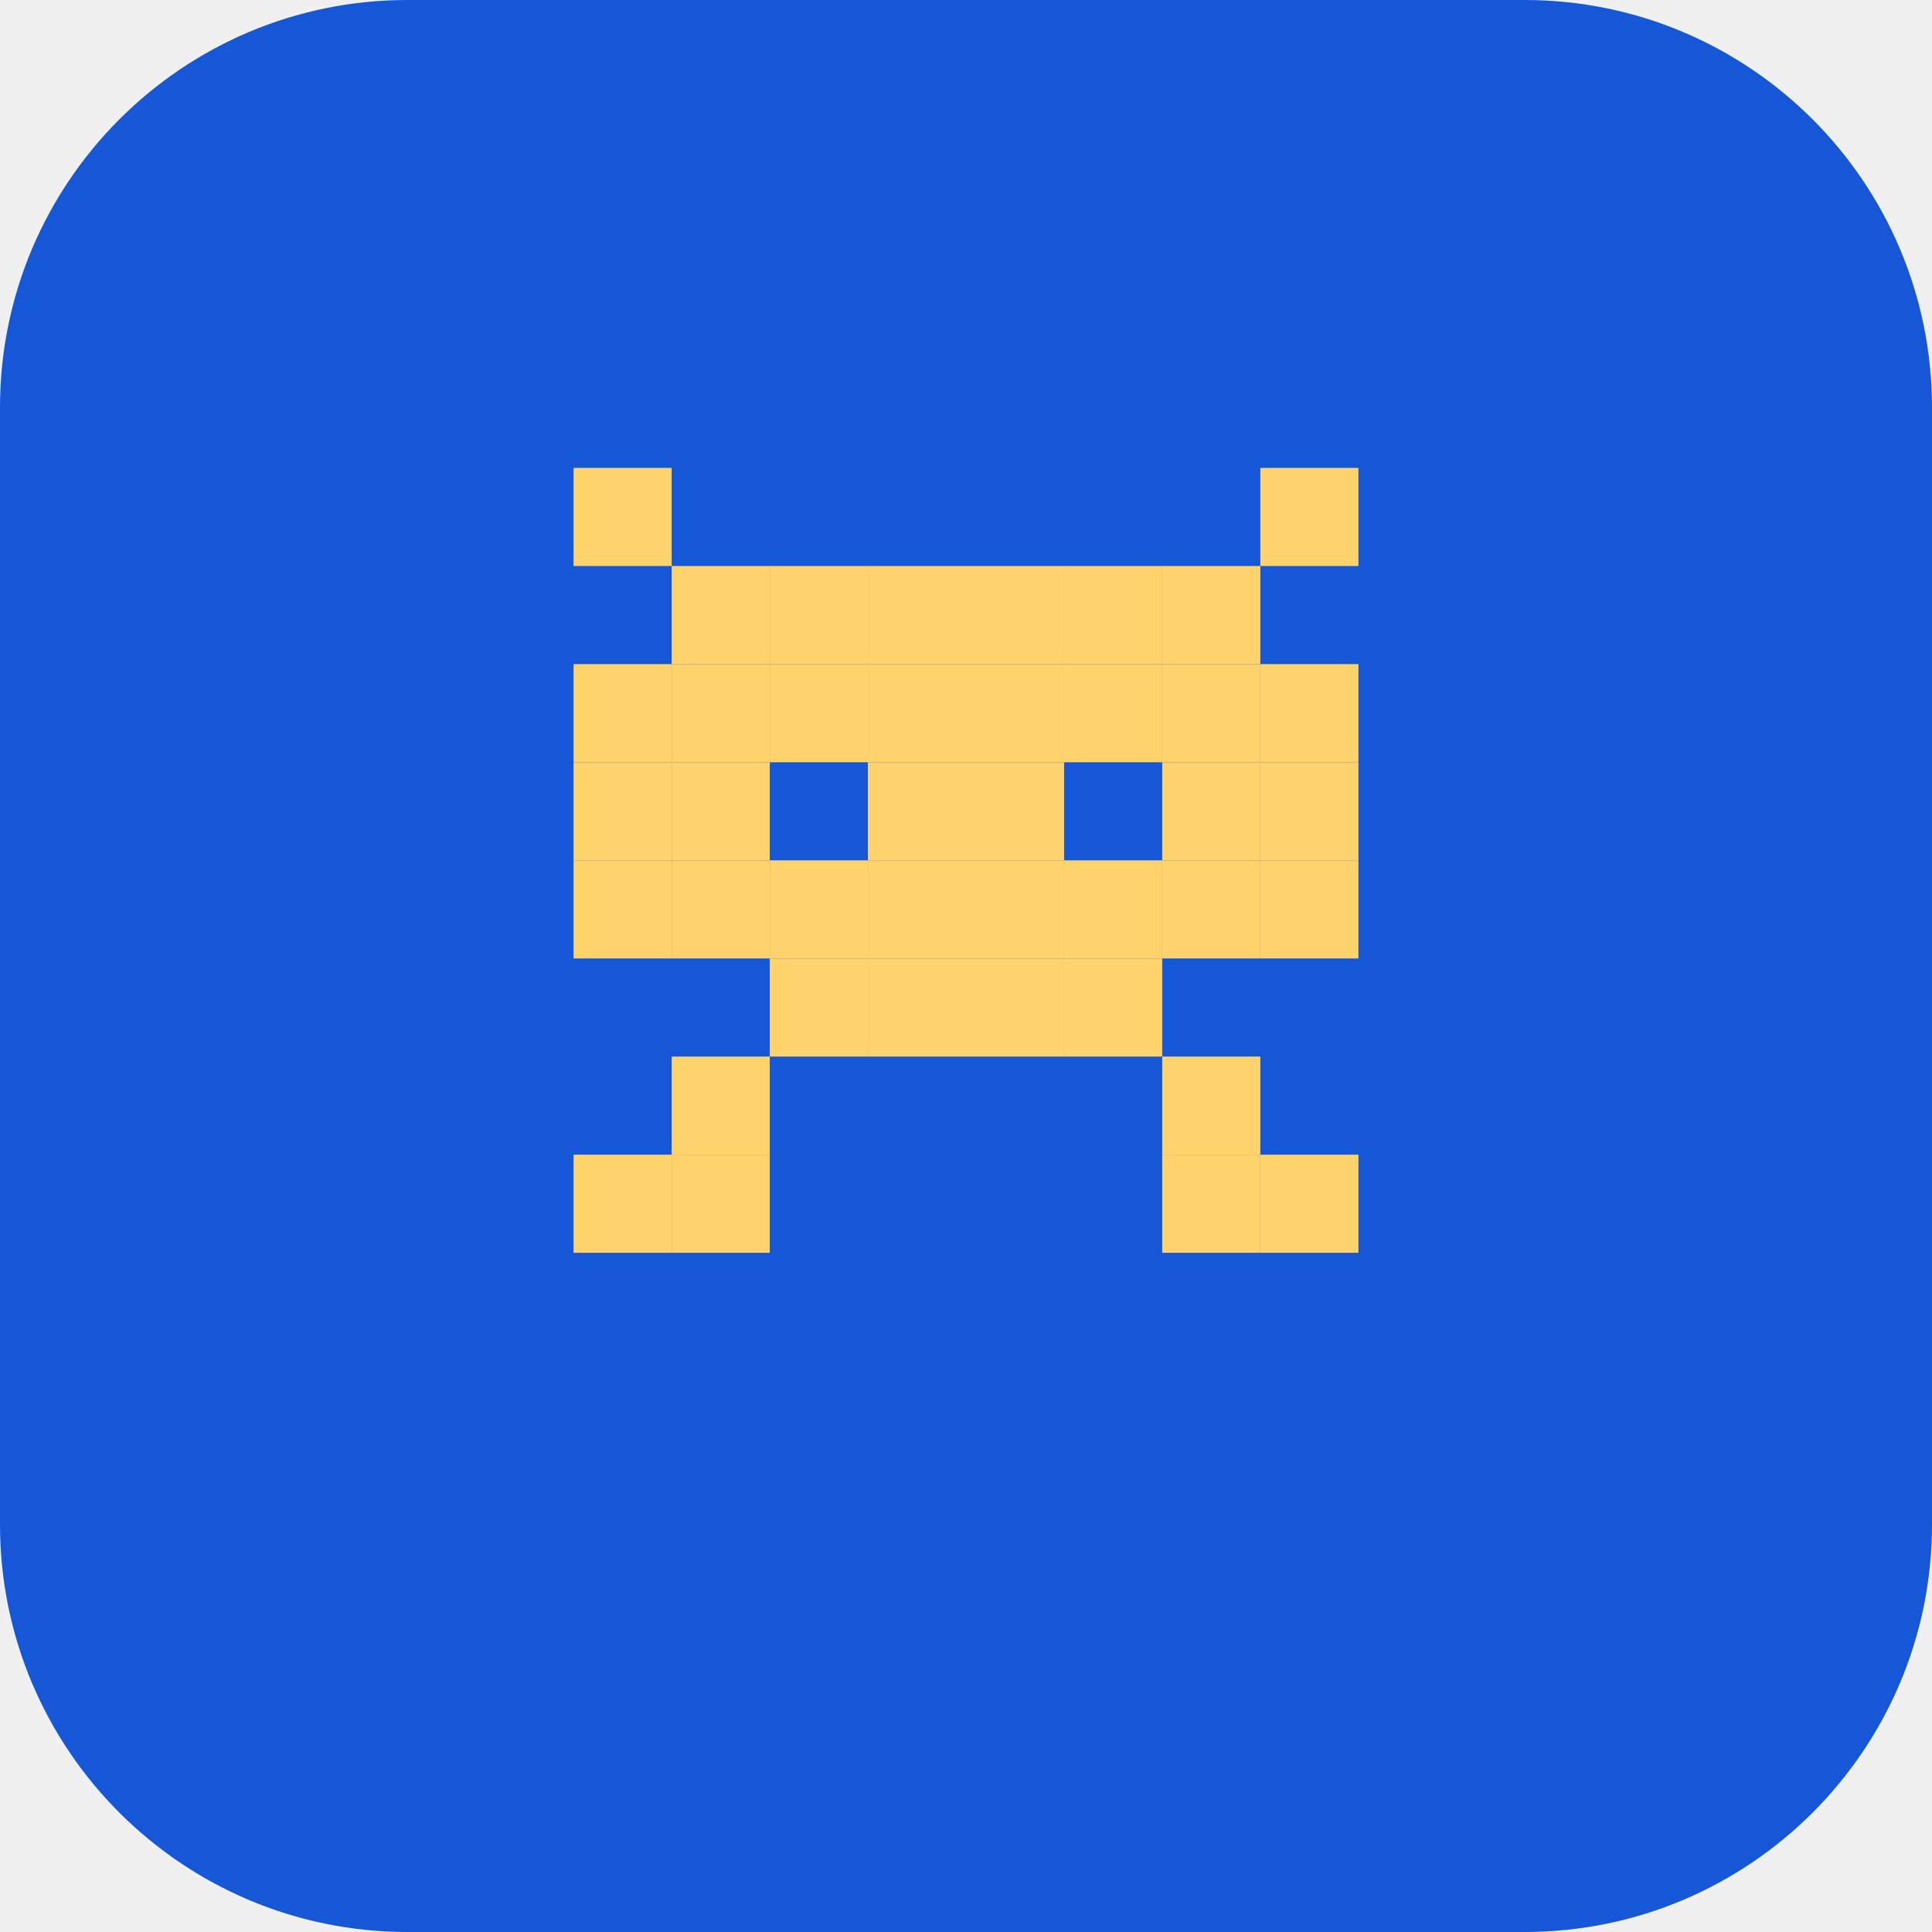
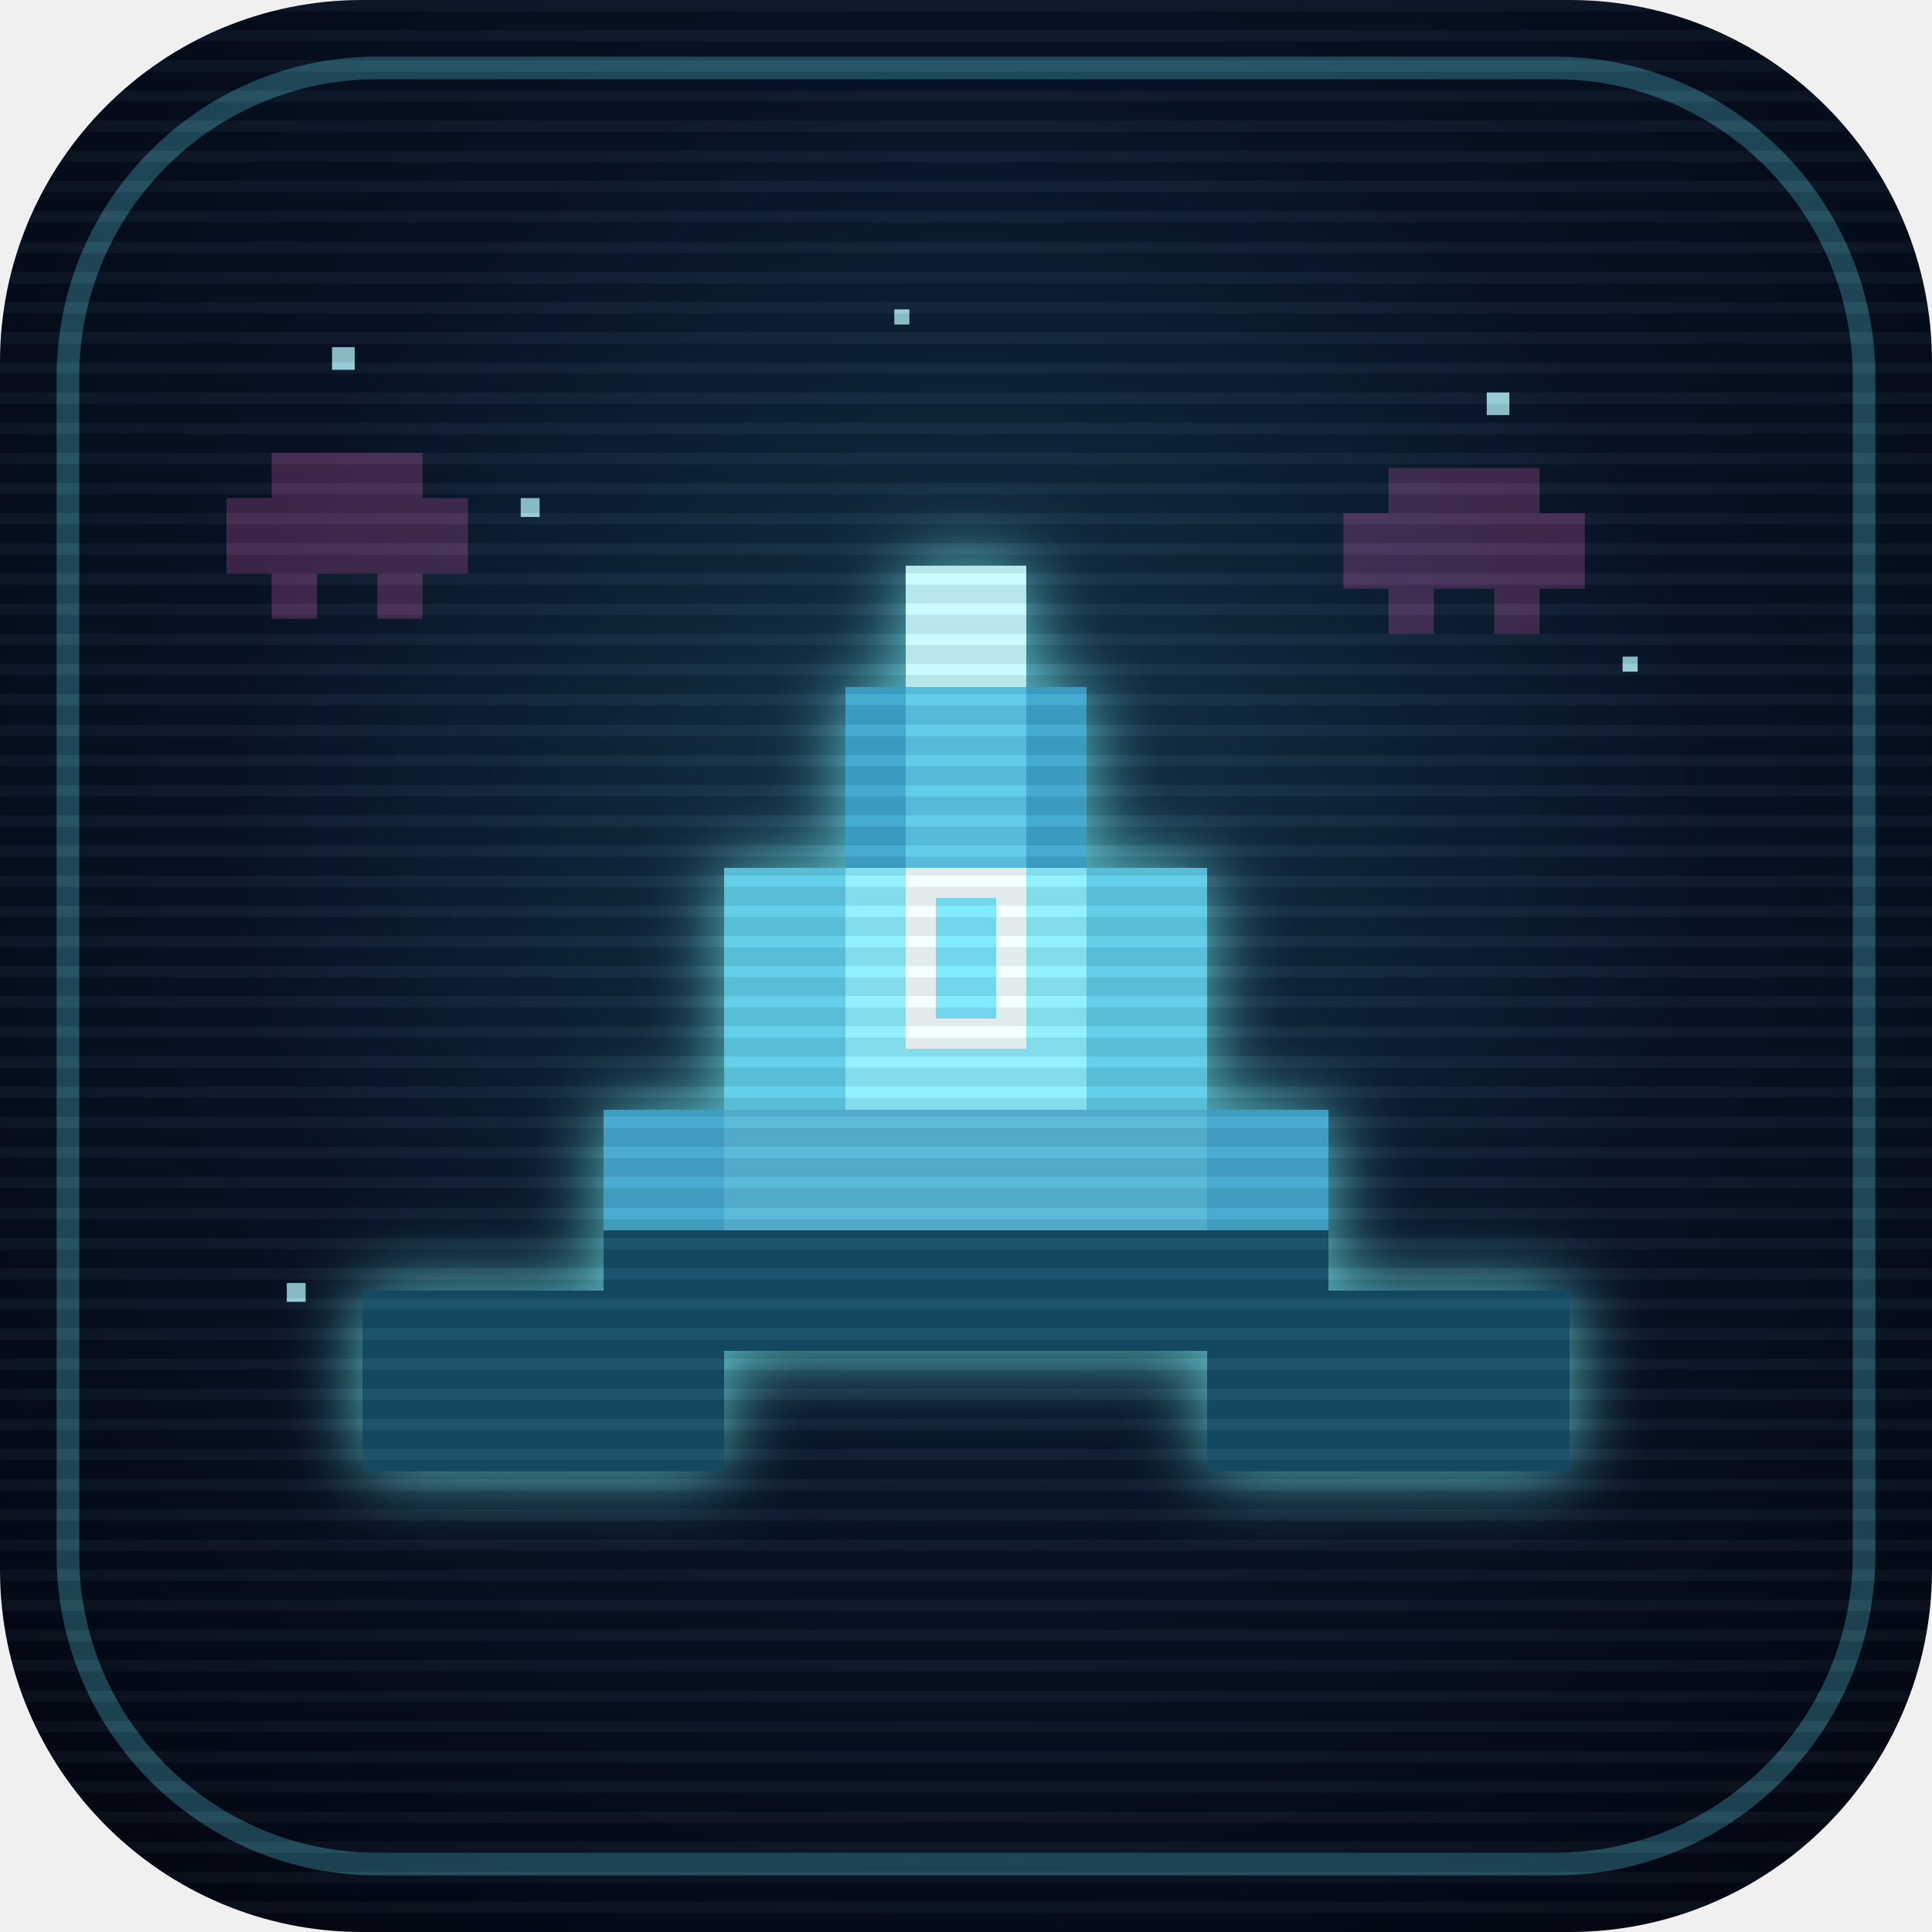
- <svg xmlns="http://www.w3.org/2000/svg" viewBox="0 0 512 512">
-   <rect width="512" height="512" rx="108" fill="#1557d6" />
-   <g fill="#ffd36b">
-     <rect x="152" y="124" width="26" height="26" />
-     <rect x="334" y="124" width="26" height="26" />
-     <rect x="178" y="150" width="26" height="26" />
-     <rect x="204" y="150" width="26" height="26" />
-     <rect x="230" y="150" width="26" height="26" />
-     <rect x="256" y="150" width="26" height="26" />
-     <rect x="282" y="150" width="26" height="26" />
-     <rect x="308" y="150" width="26" height="26" />
-     <rect x="152" y="176" width="26" height="26" />
-     <rect x="178" y="176" width="26" height="26" />
-     <rect x="204" y="176" width="26" height="26" />
-     <rect x="230" y="176" width="26" height="26" />
-     <rect x="256" y="176" width="26" height="26" />
-     <rect x="282" y="176" width="26" height="26" />
-     <rect x="308" y="176" width="26" height="26" />
-     <rect x="334" y="176" width="26" height="26" />
-     <rect x="152" y="202" width="26" height="26" />
-     <rect x="178" y="202" width="26" height="26" />
-     <rect x="230" y="202" width="26" height="26" />
-     <rect x="256" y="202" width="26" height="26" />
-     <rect x="308" y="202" width="26" height="26" />
-     <rect x="334" y="202" width="26" height="26" />
-     <rect x="152" y="228" width="26" height="26" />
-     <rect x="178" y="228" width="26" height="26" />
-     <rect x="204" y="228" width="26" height="26" />
-     <rect x="230" y="228" width="26" height="26" />
-     <rect x="256" y="228" width="26" height="26" />
-     <rect x="282" y="228" width="26" height="26" />
-     <rect x="308" y="228" width="26" height="26" />
-     <rect x="334" y="228" width="26" height="26" />
-     <rect x="204" y="254" width="26" height="26" />
-     <rect x="230" y="254" width="26" height="26" />
-     <rect x="256" y="254" width="26" height="26" />
-     <rect x="282" y="254" width="26" height="26" />
-     <rect x="178" y="280" width="26" height="26" />
-     <rect x="308" y="280" width="26" height="26" />
-     <rect x="152" y="306" width="26" height="26" />
-     <rect x="178" y="306" width="26" height="26" />
-     <rect x="308" y="306" width="26" height="26" />
-     <rect x="334" y="306" width="26" height="26" />
+ <svg xmlns="http://www.w3.org/2000/svg" viewBox="0 0 512 512" role="img" aria-labelledby="title desc">
+   <defs>
+     <radialGradient id="bg" cx="50%" cy="42%" r="70%">
+       <stop offset="0%" stop-color="#16384f" />
+       <stop offset="55%" stop-color="#071426" />
+       <stop offset="100%" stop-color="#020713" />
+     </radialGradient>
+     <radialGradient id="planet" cx="35%" cy="40%" r="70%">
+       <stop offset="0%" stop-color="#ffb36a" />
+       <stop offset="45%" stop-color="#b54a36" />
+       <stop offset="100%" stop-color="#30111a" stop-opacity="0" />
+     </radialGradient>
+     <filter id="cyanGlow" x="-60%" y="-60%" width="220%" height="220%">
+       <feGaussianBlur stdDeviation="10" result="blur" />
+       <feColorMatrix in="blur" type="matrix" values="0 0 0 0 0.18                 0 0 0 0 0.95                 0 0 0 0 1                 0 0 0 0.85 0" />
+       <feMerge>
+         <feMergeNode />
+         <feMergeNode in="SourceGraphic" />
+       </feMerge>
+     </filter>
+     <filter id="orangeGlow" x="-80%" y="-80%" width="260%" height="260%">
+       <feGaussianBlur stdDeviation="8" result="blur" />
+       <feColorMatrix in="blur" type="matrix" values="0 0 0 0 1                 0 0 0 0 0.36                 0 0 0 0 0.15                 0 0 0 0.9 0" />
+       <feMerge>
+         <feMergeNode />
+         <feMergeNode in="SourceGraphic" />
+       </feMerge>
+     </filter>
+     <pattern id="scanlines" width="512" height="8" patternUnits="userSpaceOnUse">
+       <rect width="512" height="3" fill="#ffffff" opacity="0.035" />
+       <rect y="3" width="512" height="5" fill="#000000" opacity="0.08" />
+     </pattern>
+   </defs>
+   <rect width="512" height="512" rx="96" fill="url(#bg)" />
+   <path d="M88 92h6v6h-6zM138 132h5v5h-5zM394 104h6v6h-6zM430 174h4v4h-4zM76 340h5v5h-5zM237 82h4v4h-4z" fill="#b7f8ff" opacity="0.8" />
+   <g opacity="0.28" fill="#d759b8">
+     <path d="M92 120h20v12h12v20h-12v12h-12v-12H84v12H72v-12H60v-20h12v-12h20z" />
+     <path d="M388 124h20v12h12v20h-12v12h-12v-12h-16v12h-12v-12h-12v-20h12v-12h20z" />
  </g>
+   <g filter="url(#cyanGlow)" shape-rendering="crispEdges">
+     <path d="M96 342h64v-32h32v-32h32v-48h64v48h32v32h32v32h64v48H320v-32H192v32H96z" fill="#124d68" />
+     <path d="M224 182h64v48h32v64h32v32H160v-32h32v-64h32z" fill="#8eefff" />
+     <path d="M240 150h32v32h-32z" fill="#c7fbff" />
+     <path d="M224 182h64v48h-64z" fill="#5ccbea" />
+     <path d="M192 230h32v64h-32z" fill="#5fcde8" />
+     <path d="M288 230h32v64h-32z" fill="#5fcde8" />
+     <path d="M160 294h32v32h-32zM320 294h32v32h-32z" fill="#45a9cf" />
+     <path d="M240 230h32v48h-32z" fill="#f4ffff" />
+     <path d="M248 238h16v32h-16z" fill="#7be9ff" />
+     <path d="M224 182h16v48h-16zM272 182h16v48h-16zM192 294h128v32H192z" fill="#2c8bb8" opacity="0.55" />
+   </g>
+   <rect x="18" y="18" width="476" height="476" rx="82" fill="none" stroke="#65eaff" stroke-opacity="0.28" stroke-width="6" />
+   <rect width="512" height="512" rx="96" fill="url(#scanlines)" />
</svg>
